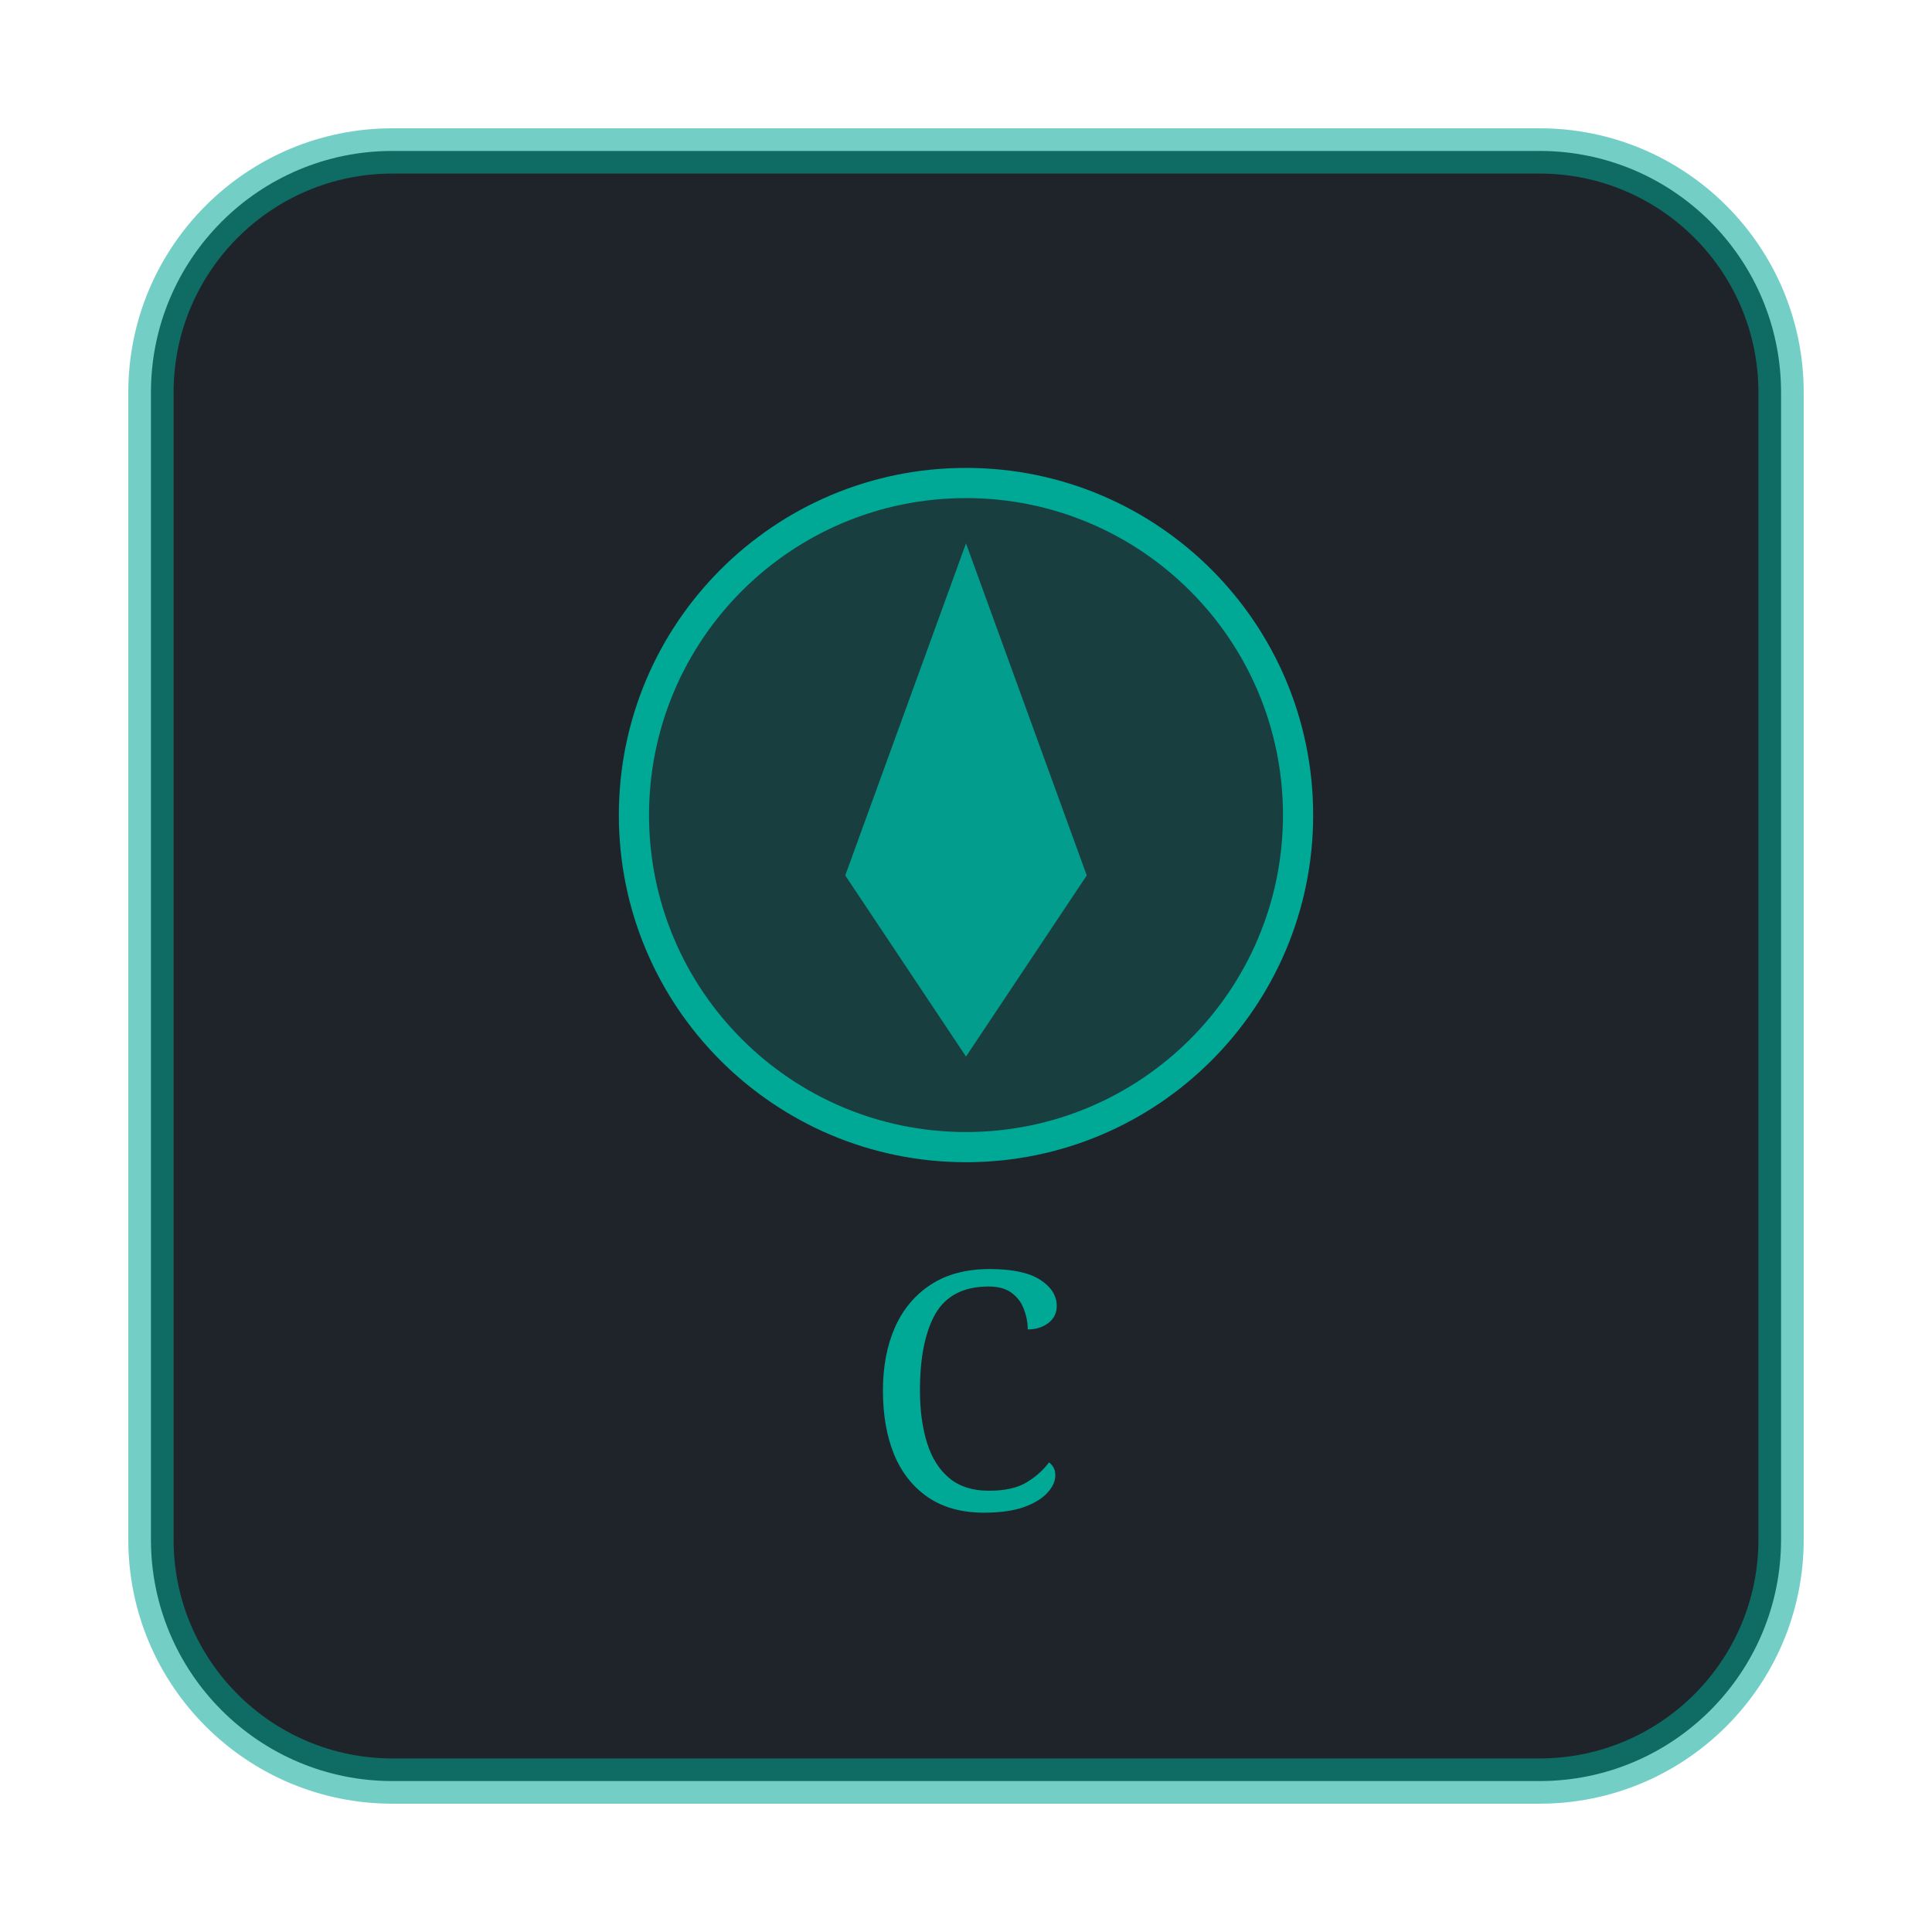
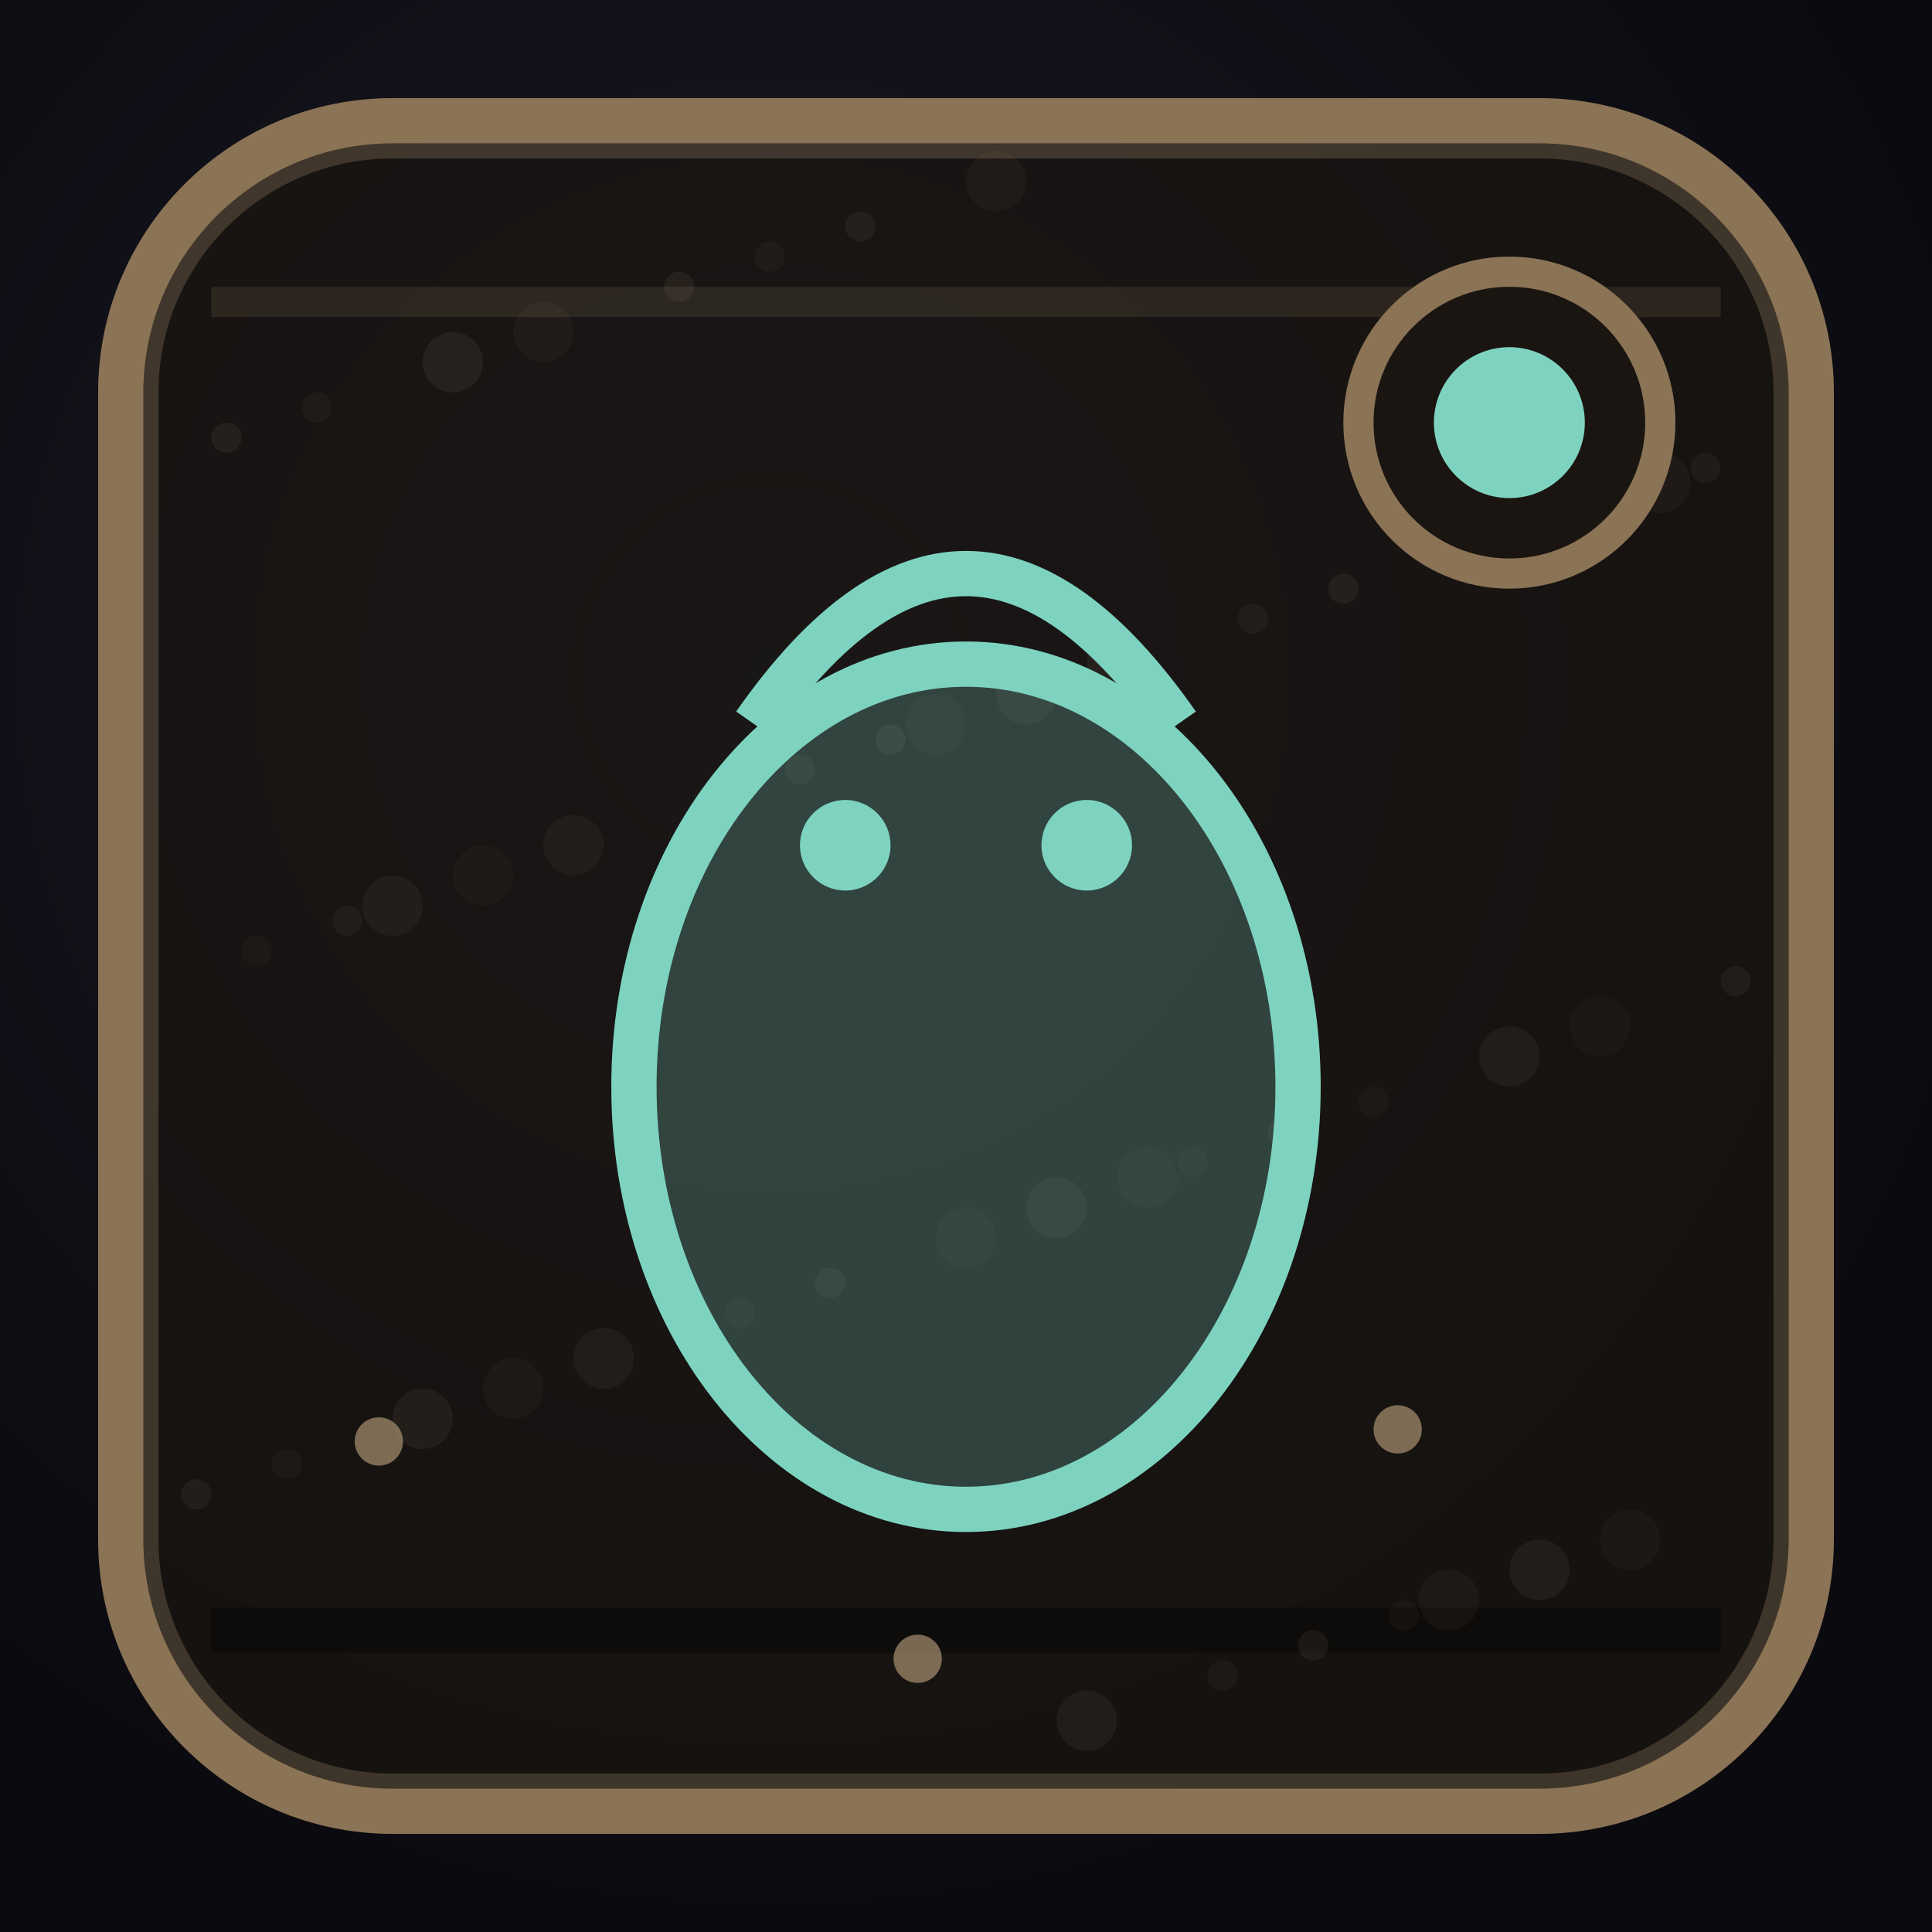
- <svg xmlns="http://www.w3.org/2000/svg" width="128" height="128" viewBox="0 0 128 128" fill="none">
-   <rect x="10" y="10" width="108" height="108" rx="16" fill="#0c1218" fill-opacity="0.92" stroke="#00a896" stroke-opacity="0.55" stroke-width="3" />
-   <circle cx="64" cy="54" r="22" fill="#00a896" fill-opacity="0.2" stroke="#00a896" stroke-width="2" />
-   <path d="M64 36 L72 58 L64 70 L56 58 Z" fill="#00a896" fill-opacity="0.9" />
-   <text x="64" y="100" text-anchor="middle" font-family="Georgia, serif" font-size="22" fill="#00a896">C</text>
+ <svg xmlns="http://www.w3.org/2000/svg" viewBox="0 0 128 128" width="128" height="128">
+   <defs>
+     <radialGradient id="g" cx="40%" cy="35%" r="65%">
+       <stop offset="0%" stop-color="#1a1a26" />
+       <stop offset="100%" stop-color="#0a0a0f" />
+     </radialGradient>
+   </defs>
+   <rect width="128" height="128" fill="url(#g)" />
+   <rect x="8" y="8" width="112" height="112" rx="18" fill="#1a1510" fill-opacity="0.72" stroke="#8b7355" stroke-width="3" />
+   <path d="M14 20 H114" stroke="#a89070" stroke-opacity="0.15" stroke-width="2" />
+   <path d="M14 108 H114" stroke="#000" stroke-opacity="0.35" stroke-width="3" />
+   <circle cx="59" cy="49" r="1" fill="#a89070" opacity="0.10" />
+   <circle cx="76" cy="78" r="2" fill="#a89070" opacity="0.04" />
+   <circle cx="93" cy="107" r="1" fill="#a89070" opacity="0.05" />
+   <circle cx="110" cy="32" r="2" fill="#a89070" opacity="0.06" />
+   <circle cx="23" cy="61" r="1" fill="#a89070" opacity="0.07" />
+   <circle cx="40" cy="90" r="2" fill="#a89070" opacity="0.08" />
+   <circle cx="57" cy="15" r="1" fill="#a89070" opacity="0.09" />
+   <circle cx="74" cy="44" r="2" fill="#a89070" opacity="0.10" />
+   <circle cx="91" cy="73" r="1" fill="#a89070" opacity="0.04" />
+   <circle cx="108" cy="102" r="2" fill="#a89070" opacity="0.05" />
+   <circle cx="21" cy="27" r="1" fill="#a89070" opacity="0.06" />
+   <circle cx="38" cy="56" r="2" fill="#a89070" opacity="0.07" />
+   <circle cx="55" cy="85" r="1" fill="#a89070" opacity="0.08" />
+   <circle cx="72" cy="114" r="2" fill="#a89070" opacity="0.09" />
+   <circle cx="89" cy="39" r="1" fill="#a89070" opacity="0.10" />
+   <circle cx="106" cy="68" r="2" fill="#a89070" opacity="0.04" />
+   <circle cx="19" cy="97" r="1" fill="#a89070" opacity="0.05" />
+   <circle cx="36" cy="22" r="2" fill="#a89070" opacity="0.06" />
+   <circle cx="53" cy="51" r="1" fill="#a89070" opacity="0.07" />
+   <circle cx="70" cy="80" r="2" fill="#a89070" opacity="0.08" />
+   <circle cx="87" cy="109" r="1" fill="#a89070" opacity="0.09" />
+   <circle cx="104" cy="34" r="2" fill="#a89070" opacity="0.10" />
+   <circle cx="17" cy="63" r="1" fill="#a89070" opacity="0.04" />
+   <circle cx="34" cy="92" r="2" fill="#a89070" opacity="0.05" />
+   <circle cx="51" cy="17" r="1" fill="#a89070" opacity="0.06" />
+   <circle cx="68" cy="46" r="2" fill="#a89070" opacity="0.07" />
+   <circle cx="85" cy="75" r="1" fill="#a89070" opacity="0.08" />
+   <circle cx="102" cy="104" r="2" fill="#a89070" opacity="0.09" />
+   <circle cx="15" cy="29" r="1" fill="#a89070" opacity="0.10" />
+   <circle cx="32" cy="58" r="2" fill="#a89070" opacity="0.04" />
+   <circle cx="49" cy="87" r="1" fill="#a89070" opacity="0.05" />
+   <circle cx="66" cy="12" r="2" fill="#a89070" opacity="0.06" />
+   <circle cx="83" cy="41" r="1" fill="#a89070" opacity="0.07" />
+   <circle cx="100" cy="70" r="2" fill="#a89070" opacity="0.08" />
+   <circle cx="13" cy="99" r="1" fill="#a89070" opacity="0.09" />
+   <circle cx="30" cy="24" r="2" fill="#a89070" opacity="0.10" />
+   <circle cx="47" cy="53" r="1" fill="#a89070" opacity="0.04" />
+   <circle cx="64" cy="82" r="2" fill="#a89070" opacity="0.05" />
+   <circle cx="81" cy="111" r="1" fill="#a89070" opacity="0.06" />
+   <circle cx="98" cy="36" r="2" fill="#a89070" opacity="0.07" />
+   <circle cx="115" cy="65" r="1" fill="#a89070" opacity="0.08" />
+   <circle cx="28" cy="94" r="2" fill="#a89070" opacity="0.09" />
+   <circle cx="45" cy="19" r="1" fill="#a89070" opacity="0.10" />
+   <circle cx="62" cy="48" r="2" fill="#a89070" opacity="0.04" />
+   <circle cx="79" cy="77" r="1" fill="#a89070" opacity="0.05" />
+   <circle cx="96" cy="106" r="2" fill="#a89070" opacity="0.06" />
+   <circle cx="113" cy="31" r="1" fill="#a89070" opacity="0.07" />
+   <circle cx="26" cy="60" r="2" fill="#a89070" opacity="0.08" />
+   <ellipse cx="64" cy="72" rx="22" ry="28" fill="#7dd3c0" fill-opacity="0.25" stroke="#7dd3c0" stroke-width="3" />
+   <path d="M50 48 Q64 28 78 48" fill="none" stroke="#7dd3c0" stroke-width="3" />
+   <circle cx="56" cy="56" r="3" fill="#7dd3c0" />
+   <circle cx="72" cy="56" r="3" fill="#7dd3c0" />
+   <circle cx="100" cy="28" r="10" fill="#1a1510" stroke="#8b7355" stroke-width="2" />
+   <circle cx="100" cy="28" r="5" fill="#7dd3c0" />
+   <circle cx="92.6" cy="94.7" r="1.6" fill="#a89070" opacity="0.7" />
+   <circle cx="60.8" cy="109.9" r="1.6" fill="#a89070" opacity="0.7" />
+   <circle cx="25.1" cy="95.5" r="1.6" fill="#a89070" opacity="0.7" />
+   <rect x="10" y="10" width="108" height="108" rx="16" fill="none" stroke="#a89070" stroke-opacity="0.28" stroke-width="1" />
</svg>
